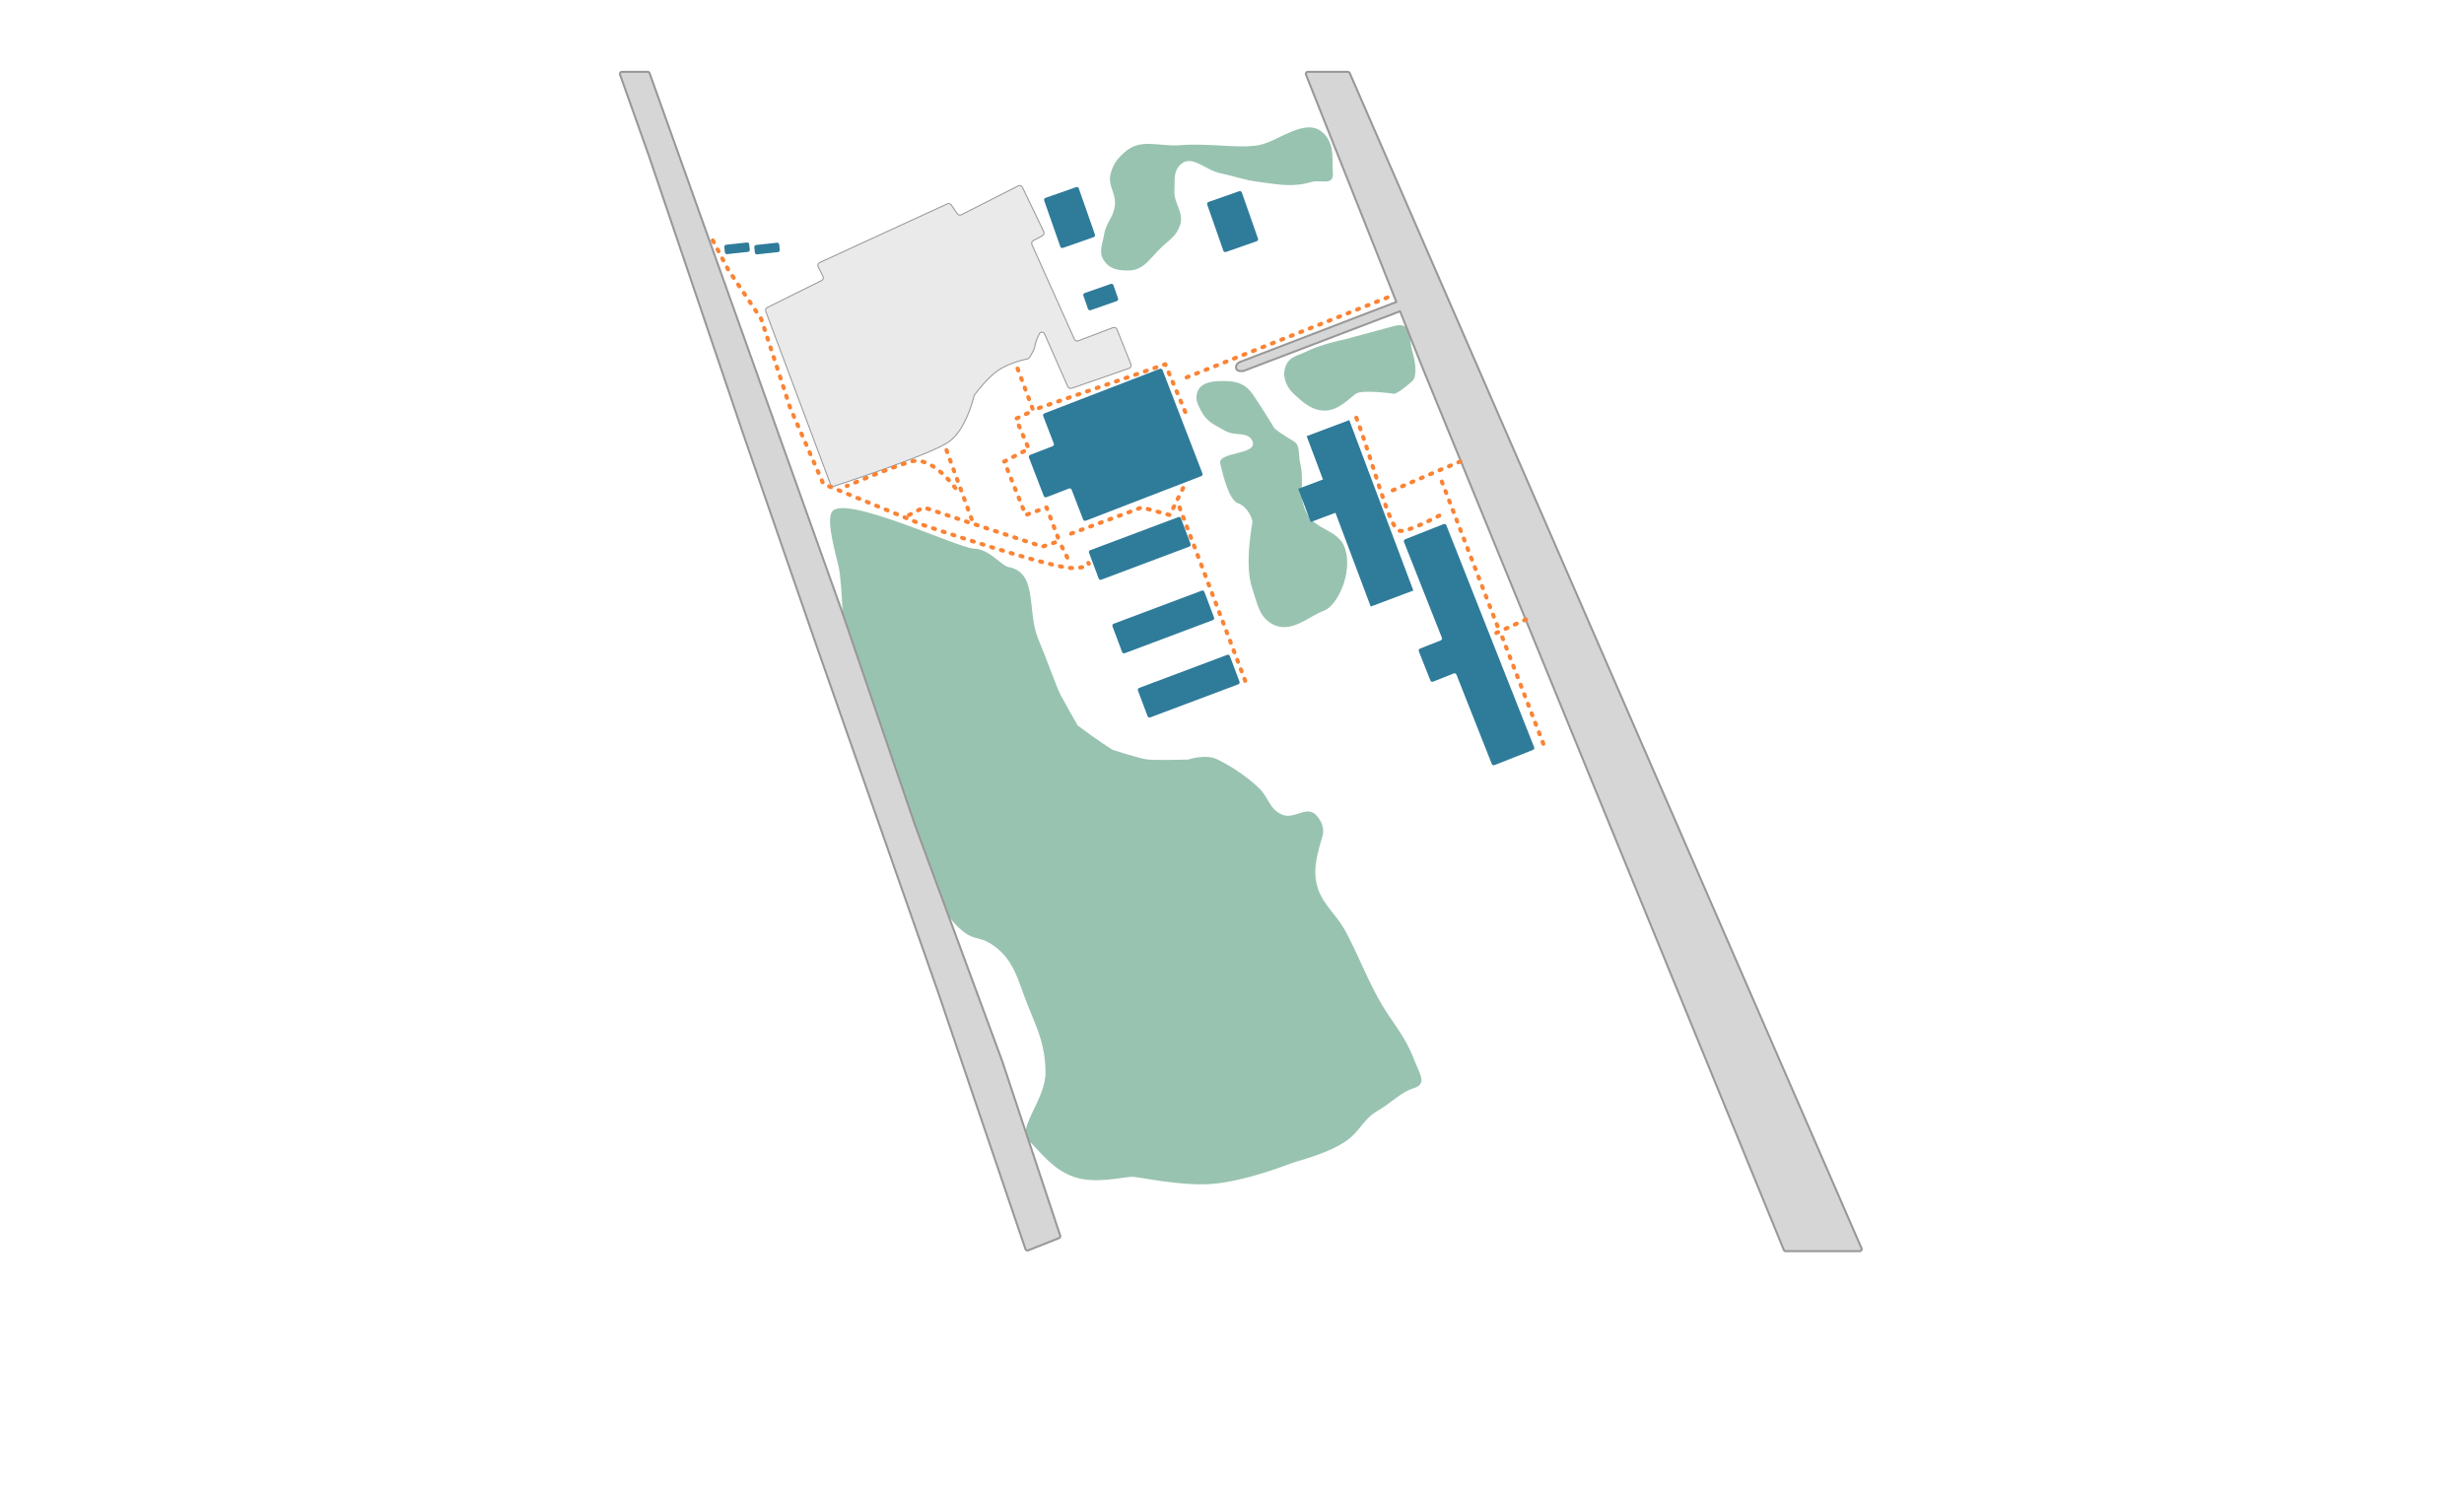
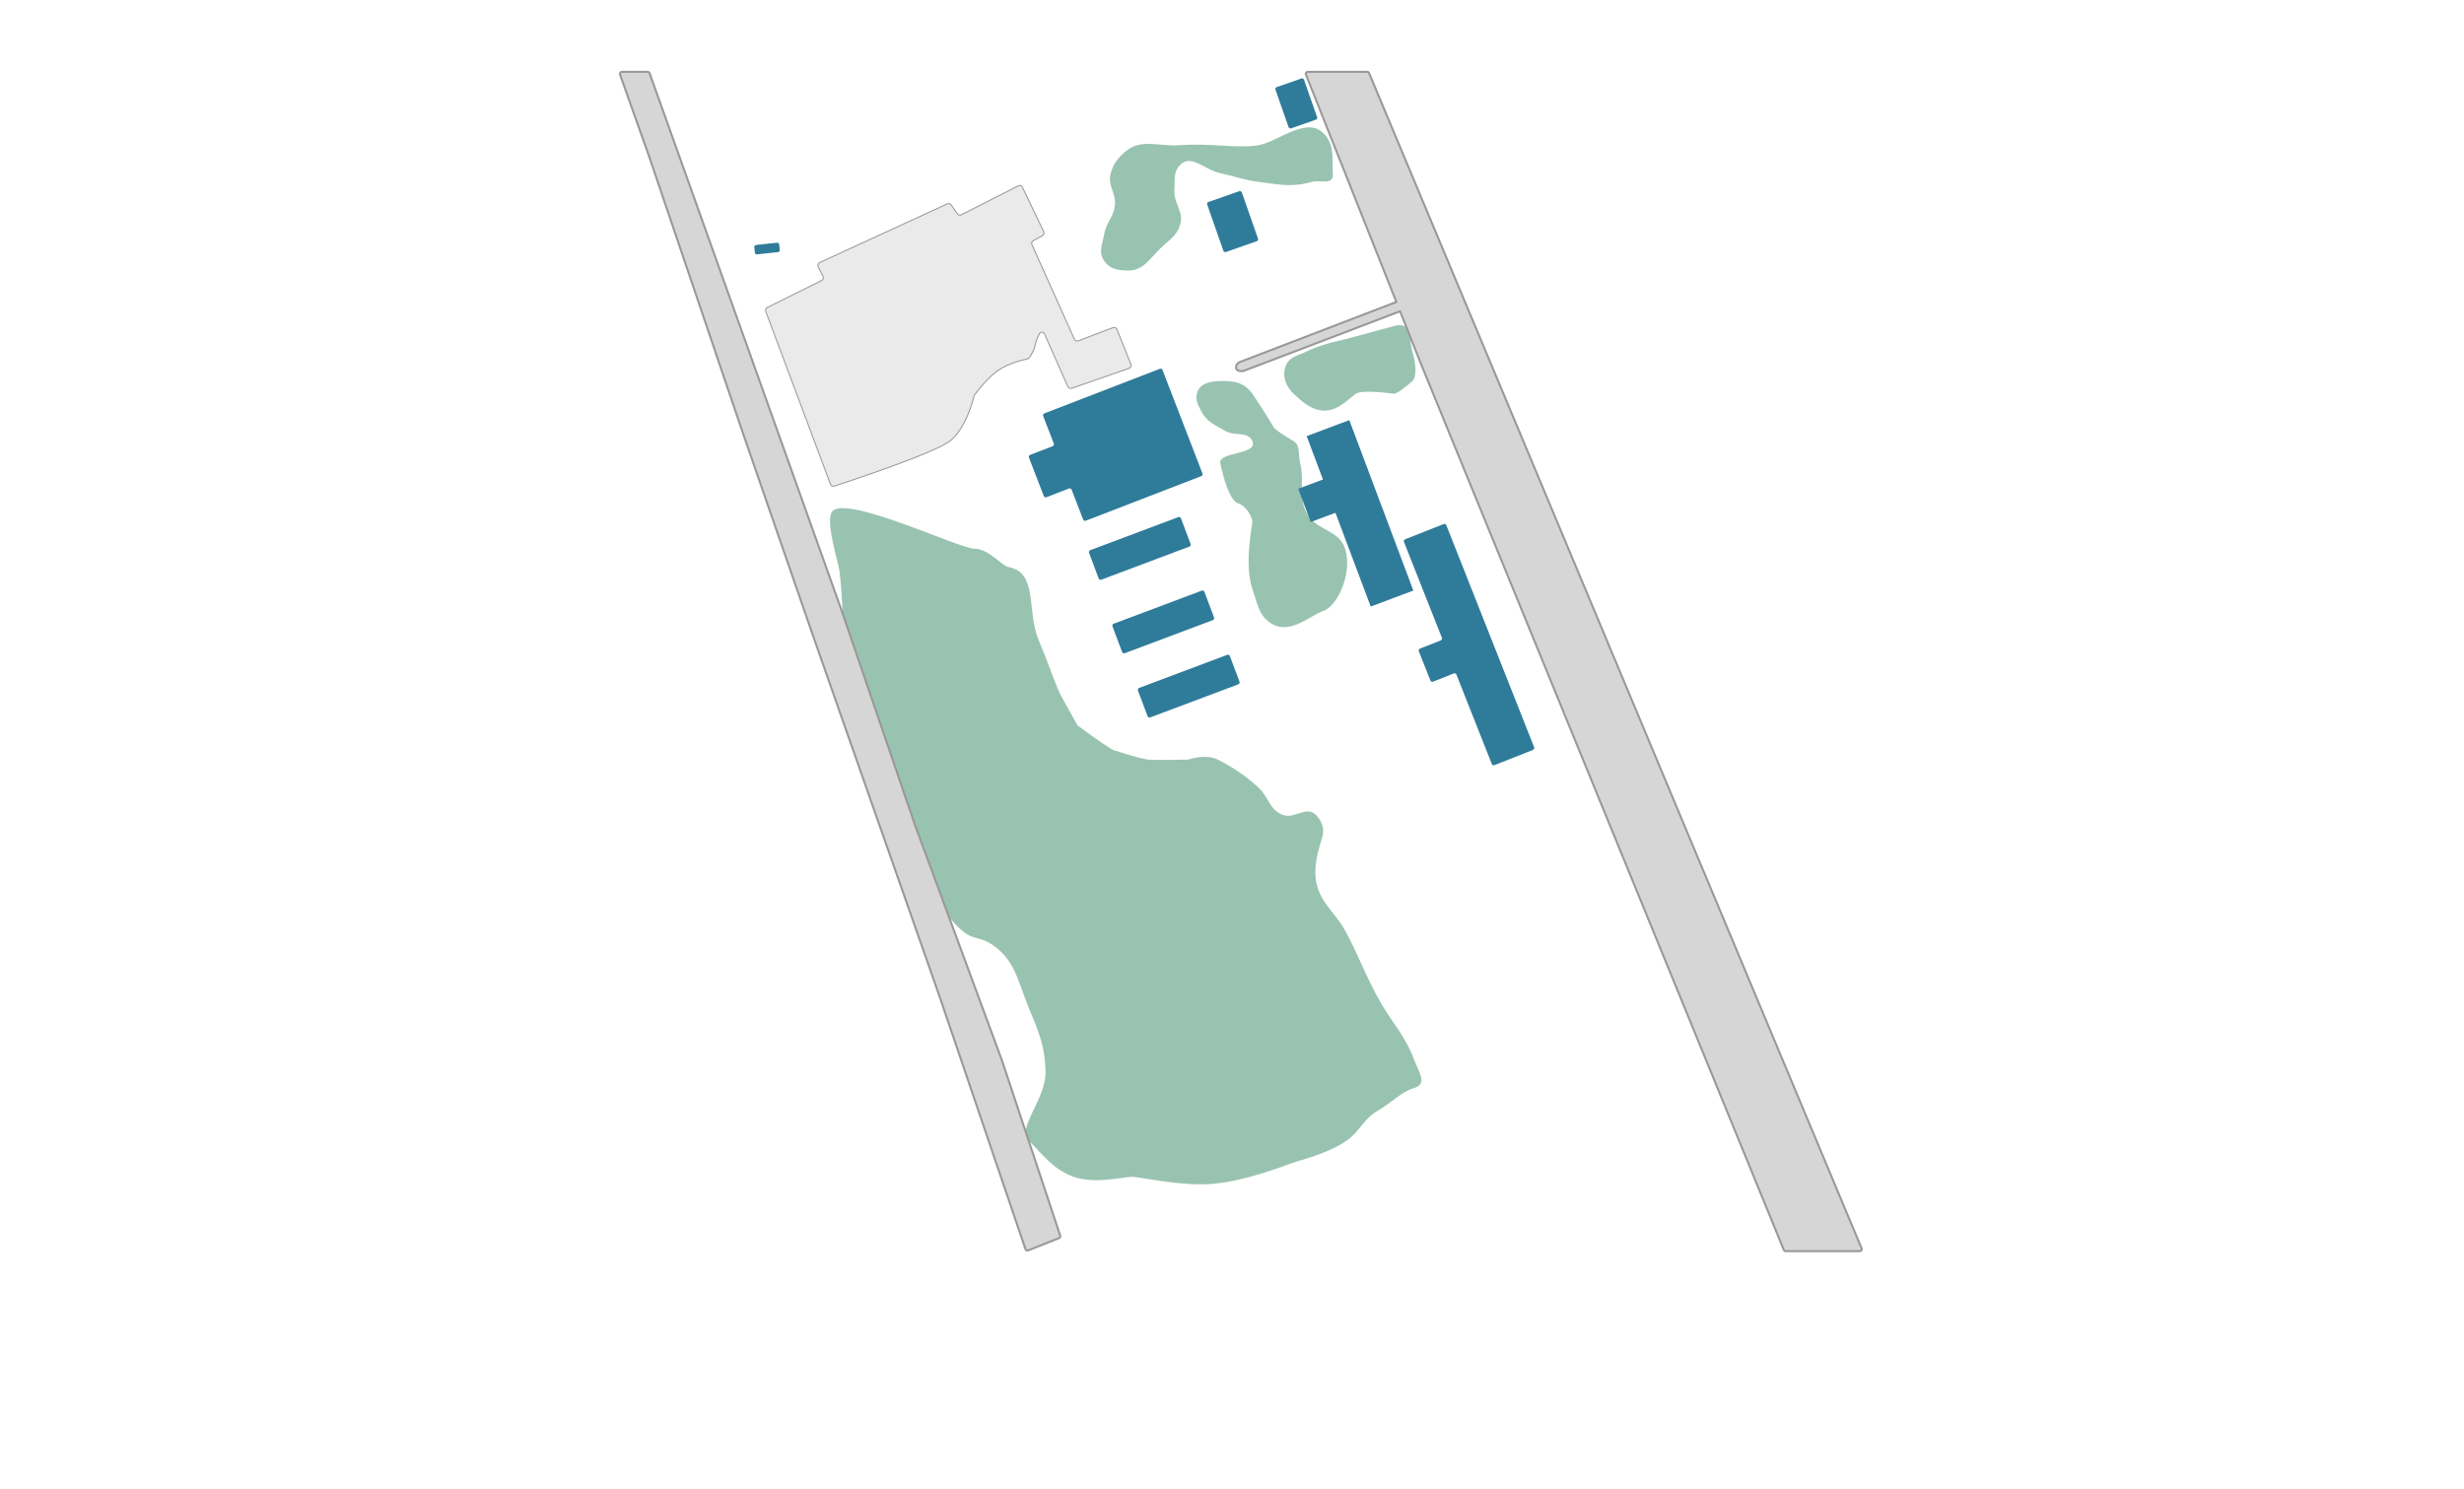
<svg xmlns="http://www.w3.org/2000/svg" width="2418" height="1461" viewBox="0 0 2418 1461" fill="none">
  <g id="Passo Fundo">
    <g id="ÃRVORES">
      <path d="M816 503C825.657 483.161 941 538.5 956 538.5C970.151 538.5 983.159 555.358 989.5 556.5C1019 561.814 1007.36 599.877 1019 627.5C1027.99 648.817 1036.83 674.667 1041 682.5C1045.17 690.333 1057.5 712 1057.5 712C1078 727.5 1092 736 1092 736C1092 736 1118.67 744.667 1126.5 745.5C1134.33 746.333 1166 745.5 1166 745.5C1166 745.5 1183.17 739.5 1195 745.5C1206.83 751.5 1221.13 760.083 1235 773C1245.03 782.337 1245.45 793.988 1258 799.5C1269.8 804.684 1281.73 790.546 1291 799.5C1297.08 805.378 1299.67 813.167 1298 820C1296.33 826.833 1289.42 844.833 1291 861C1293.38 885.445 1310.16 894.212 1321.5 916C1333.92 939.861 1338.85 954.26 1351.5 978C1364.58 1002.56 1377.47 1013.54 1387.5 1039.5C1393.13 1054.09 1400.83 1063.83 1387.5 1068C1374.17 1072.17 1367.85 1080.83 1351.5 1090.5C1337.47 1098.8 1334.85 1110.16 1321.5 1119.5C1302.99 1132.45 1276.8 1138.3 1268 1141.5C1259.2 1144.7 1221.08 1159.45 1189.5 1162C1158.82 1164.48 1117.8 1155 1111 1155C1102.5 1155 1074.65 1162.54 1053.5 1155C1032.7 1147.59 1021.83 1131.33 1009.5 1119.5C997.167 1107.67 1026.45 1079.13 1026 1052C1025.58 1026.57 1019.19 1012.51 1009.5 989C998.446 962.189 995.826 940.49 971 925.5C962.526 920.383 955.598 921.693 947.5 916C928.454 902.611 913 870.5 913 870.5C913 870.5 888.099 853.018 892 829C895.431 807.878 879.812 807.485 884 786.5C887.364 769.649 869.506 766.92 872.5 750C874.674 737.716 852.683 718.472 853 706C853.528 685.221 834.905 666.097 831 649.5C827.095 632.903 826.905 573.097 823 556.5C819.095 539.903 811.3 512.656 816 503Z" fill="#00693E" fill-opacity="0.4" />
      <path d="M1090 170C1092.64 160.785 1096.37 155.906 1103.5 149.5C1119.46 135.16 1136.6 144.098 1158 142.5C1187.99 140.26 1215 146 1235 142.5C1255 139 1282.89 112.804 1300 132C1310.09 143.322 1307 157.333 1308 170C1309 182.667 1295.84 176.129 1287.5 178.5C1267.78 184.11 1255.33 181.132 1235 178.5C1220.11 176.572 1212.18 173.154 1197.5 170C1182.11 166.694 1168.98 150.724 1158 162C1151.16 169.026 1153.11 176.713 1152.5 186.5C1151.64 200.116 1162.23 208.028 1158 221C1154.52 231.673 1147.64 235.269 1139.5 243C1128.31 253.632 1122.44 265.604 1107 265.5C1097.1 265.433 1089.1 264.159 1083.5 256C1077.75 247.631 1081.82 240.013 1083.5 230C1085.44 218.484 1092.53 213.585 1094 202C1095.59 189.507 1086.53 182.107 1090 170Z" fill="#00693E" fill-opacity="0.4" />
      <path d="M1174.5 386.5C1177.13 374.818 1190.53 373.75 1202.5 374C1213.94 374.239 1222.17 376.833 1229 386.5C1235.83 396.167 1249.5 418.5 1249.5 418.5C1249.5 420.9 1262.83 429.167 1269.5 433C1276.17 436.833 1273.91 446.288 1276 455C1280.4 473.372 1273.63 486.063 1282 503C1290.99 521.208 1313.74 519.182 1320 538.5C1327.77 562.466 1312.17 595 1299 599.5C1285.83 604 1267.3 622.194 1249.5 613C1235.43 605.732 1234.13 592.988 1229 578C1220.66 553.613 1229 515.2 1229 512C1229 508.8 1224 497 1215 494C1206 491 1200.33 467 1197.5 455C1194.67 443 1234.9 446.798 1229 433C1224.65 422.829 1212.1 428.492 1202.5 423C1191.91 416.943 1183.91 413.935 1178.5 403C1175.56 397.058 1173.04 392.968 1174.5 386.5Z" fill="#00693E" fill-opacity="0.4" />
      <path d="M1262.5 357.5C1266.61 349.441 1273.95 349.122 1282 345C1295.85 337.909 1320 333 1320 333L1368 320C1386.75 314.923 1382.42 333.515 1386 345C1389.37 355.812 1390.67 369.833 1386 374C1381.33 378.167 1371.2 386.5 1368 386.5C1368 386.5 1337 382 1330.5 386.5C1324 391 1313.54 403 1300 403C1286.46 403 1277 393.333 1269.5 386.5C1262 379.667 1257.21 367.88 1262.5 357.5Z" fill="#00693E" fill-opacity="0.4" />
    </g>
    <path id="Vector 105" d="M806.303 275.337L752.927 301.797C751.548 302.48 750.91 304.096 751.449 305.537L814.995 475.315C815.557 476.817 817.172 477.62 818.696 477.121C834.666 471.894 916.671 444.722 932 433C947.632 421.046 954.809 393.026 955.862 388.595C955.959 388.19 956.121 387.834 956.37 387.501C958.515 384.631 969.603 370.133 979.5 363.5C989.955 356.494 1004.07 353.133 1008.27 352.246C1009.06 352.08 1009.75 351.629 1010.19 350.955C1011.67 348.665 1015.06 343.159 1015.5 340C1016.06 335.981 1018.19 331.105 1020 327.522C1021.09 325.36 1024.09 325.529 1025.06 327.744L1047.88 379.471C1048.51 380.9 1050.14 381.606 1051.61 381.094L1108.03 361.53C1109.65 360.969 1110.47 359.171 1109.83 357.581L1096.09 323.237C1095.49 321.718 1093.77 320.966 1092.24 321.546L1058.14 334.496C1056.66 335.06 1054.99 334.369 1054.34 332.92L1012.65 240.052C1012 238.615 1012.58 236.923 1013.97 236.179L1022.97 231.355C1024.39 230.597 1024.95 228.86 1024.26 227.413L1003.33 183.768C1002.6 182.25 1000.76 181.628 999.263 182.391L943.335 210.813C941.997 211.493 940.363 211.08 939.509 209.847L933.433 201.07C932.604 199.873 931.036 199.443 929.713 200.051L804.316 257.705C802.776 258.413 802.128 260.256 802.886 261.772L807.654 271.308C808.397 272.793 807.791 274.599 806.303 275.337Z" fill="#EAEAEA" stroke="#989898" />
    <g id="interativo">
      <g id="Gitem12">
-         <path id="item12" fill-rule="evenodd" clip-rule="evenodd" d="M1140.8 363.117C1140.4 362.087 1139.25 361.574 1138.22 361.972L1024.85 405.724C1023.82 406.122 1023.3 407.28 1023.7 408.31L1034.14 435.349C1034.53 436.379 1034.02 437.537 1032.99 437.935L1010.87 446.473C1009.84 446.871 1009.32 448.028 1009.72 449.059L1024.31 486.865C1024.71 487.895 1025.87 488.408 1026.9 488.01L1049.02 479.472C1050.05 479.074 1051.21 479.587 1051.61 480.618L1062.92 509.923C1063.31 510.953 1064.47 511.466 1065.5 511.069L1178.87 467.316C1179.9 466.918 1180.41 465.76 1180.02 464.73L1140.8 363.117Z" fill="#2F7B9A" />
-       </g>
-       <g id="Gitem11">
-         <rect id="item11" x="1024" y="194.897" width="36" height="52" rx="2" transform="rotate(-19.2969 1024 194.897)" fill="#2F7B9A" />
+         <path id="item12" fill-rule="evenodd" clip-rule="evenodd" d="M1140.8 363.117C1140.4 362.087 1139.25 361.574 1138.22 361.971L1024.85 405.724C1023.82 406.122 1023.3 407.28 1023.7 408.31L1034.14 435.349C1034.53 436.379 1034.02 437.537 1032.99 437.935L1010.87 446.473C1009.84 446.87 1009.32 448.028 1009.72 449.059L1024.31 486.865C1024.71 487.895 1025.87 488.408 1026.9 488.01L1049.02 479.472C1050.05 479.074 1051.21 479.587 1051.61 480.618L1062.92 509.923C1063.31 510.953 1064.47 511.466 1065.5 511.068L1178.87 467.316C1179.9 466.918 1180.41 465.76 1180.02 464.73L1140.8 363.117Z" fill="#2F7B9A" />
      </g>
      <g id="Gitem2">
        <rect id="item2" x="1184" y="198.897" width="36" height="52" rx="2" transform="rotate(-19.2969 1184 198.897)" fill="#2F7B9A" />
      </g>
+       <g id="Gitem8">
+         <rect id="item8" x="1251" y="86.167" width="29.667" height="42.852" rx="2" transform="rotate(-19.2969 1251 86.167)" fill="#2F7B9A" />
+       </g>
      <g id="Gitem7">
        <g id="item7">
          <rect id="item7_2" x="1274" y="479.719" width="44.686" height="34.876" transform="rotate(-20.5955 1274 479.719)" fill="#2F7B9A" />
-           <rect id="item11_2" x="1282.27" y="428.064" width="44.686" height="178.683" transform="rotate(-20.5955 1282.27 428.064)" fill="#2F7B9A" />
+           <rect id="item11" x="1282.27" y="428.063" width="44.686" height="178.683" transform="rotate(-20.5955 1282.27 428.063)" fill="#2F7B9A" />
        </g>
      </g>
      <g id="Gitem6">
        <rect id="item6" x="1068" y="540.719" width="96.363" height="30.911" rx="2" transform="rotate(-20.5955 1068 540.719)" fill="#2F7B9A" />
      </g>
      <g id="Gitem5">
-         <rect id="item5" x="1091" y="612.898" width="96.363" height="30.911" rx="2" transform="rotate(-20.5955 1091 612.898)" fill="#2F7B9A" />
+         <rect id="item5" x="1091" y="612.897" width="96.363" height="30.911" rx="2" transform="rotate(-20.5955 1091 612.897)" fill="#2F7B9A" />
      </g>
      <g id="Gitem4">
        <rect id="item4" x="1116" y="675.898" width="96.363" height="30.911" rx="2" transform="rotate(-20.5955 1116 675.898)" fill="#2F7B9A" />
      </g>
      <g id="Gitem3">
        <path id="item3" fill-rule="evenodd" clip-rule="evenodd" d="M1419.32 515.476C1418.91 514.449 1417.75 513.945 1416.73 514.352L1378.89 529.313C1377.86 529.719 1377.36 530.881 1377.77 531.908L1414.96 625.956C1415.36 626.983 1414.86 628.145 1413.83 628.551L1393.46 636.609C1392.43 637.015 1391.93 638.177 1392.33 639.204L1403.69 667.917C1404.09 668.944 1405.25 669.447 1406.28 669.041L1426.66 660.984C1427.68 660.577 1428.85 661.081 1429.25 662.108L1463.95 749.858C1464.36 750.885 1465.52 751.388 1466.55 750.982L1504.38 736.021C1505.41 735.614 1505.91 734.453 1505.51 733.425L1419.32 515.476Z" fill="#2F7B9A" />
      </g>
      <g id="Gitem13">
-         <rect id="item13" x="740" y="240.65" width="24.592" height="9.277" rx="2" transform="rotate(-6.18491 740 240.65)" fill="#2F7B9A" />
-       </g>
-       <g id="Gitem14">
-         <rect id="item14" x="710.552" y="240.427" width="24.592" height="9.277" rx="2" transform="rotate(-6.18491 710.552 240.427)" fill="#2F7B9A" />
-       </g>
-       <g id="Gitem1">
-         <rect id="item1" x="1062.49" y="288.323" width="31.239" height="17.808" rx="2" transform="rotate(-19.2969 1062.49 288.323)" fill="#2F7B9A" />
+         <rect id="item13" x="740" y="240.649" width="24.592" height="9.277" rx="2" transform="rotate(-6.18491 740 240.649)" fill="#2F7B9A" />
      </g>
    </g>
    <g id="Union">
-       <path fill-rule="evenodd" clip-rule="evenodd" d="M637.474 71.827L826 599.5L898 810L983.5 1041.5L1040.4 1212.71C1040.74 1213.71 1040.23 1214.81 1039.24 1215.2L1008.95 1227.22C1007.89 1227.65 1006.69 1227.09 1006.32 1226.01L921.5 976.5L801 633L728.5 423.5L637 153.5L608.449 73.17C607.986 71.868 608.952 70.5 610.333 70.5H635.591C636.436 70.5 637.19 71.031 637.474 71.827ZM1283.45 70.5H1322.69C1323.49 70.5 1324.21 70.972 1324.52 71.702L1826.78 1225.2C1827.36 1226.52 1826.39 1228 1824.95 1228H1752.34C1751.53 1228 1750.8 1227.51 1750.49 1226.76L1395 358.5L1373.93 305.504L1220.64 363.945C1220.55 363.982 1220.45 364.01 1220.35 364.029C1219.34 364.214 1213.46 365.112 1213 361C1212.53 356.813 1216.83 355.223 1217.43 355.022C1217.48 355.006 1217.52 354.991 1217.57 354.973L1370.3 296.378L1281.59 73.239C1281.07 71.926 1282.03 70.5 1283.45 70.5Z" fill="#D6D6D6" />
-       <path d="M826 599.5L826.946 599.176L826.942 599.164L826 599.5ZM637.474 71.827L636.532 72.163L636.532 72.164L637.474 71.827ZM898 810L897.054 810.324C897.056 810.331 897.059 810.339 897.062 810.346L898 810ZM983.5 1041.5L984.449 1041.18C984.446 1041.17 984.442 1041.16 984.438 1041.15L983.5 1041.5ZM1040.4 1212.71L1041.35 1212.39L1041.35 1212.39L1040.4 1212.71ZM1039.24 1215.2L1039.61 1216.13L1039.61 1216.13L1039.24 1215.2ZM1008.95 1227.22L1008.59 1226.29L1008.59 1226.29L1008.95 1227.22ZM1006.32 1226.01L1005.38 1226.33L1005.38 1226.33L1006.32 1226.01ZM921.5 976.5L922.447 976.178L922.444 976.169L921.5 976.5ZM801 633L800.055 633.327L800.056 633.331L801 633ZM728.5 423.5L727.553 423.821L727.555 423.827L728.5 423.5ZM637 153.5L637.947 153.179C637.946 153.174 637.944 153.17 637.942 153.165L637 153.5ZM608.449 73.17L609.391 72.835L609.391 72.835L608.449 73.17ZM1324.52 71.702L1325.44 71.302L1325.44 71.302L1324.52 71.702ZM1826.78 1225.2L1827.7 1224.8L1827.7 1224.8L1826.78 1225.2ZM1750.49 1226.76L1751.42 1226.38L1751.42 1226.38L1750.49 1226.76ZM1395 358.5L1394.07 358.869L1394.07 358.879L1395 358.5ZM1373.93 305.504L1374.86 305.135C1374.66 304.627 1374.09 304.375 1373.57 304.57L1373.93 305.504ZM1220.64 363.945L1221 364.88L1221 364.88L1220.64 363.945ZM1220.35 364.029L1220.53 365.012L1220.53 365.012L1220.35 364.029ZM1213 361L1212.01 361.11L1212.01 361.11L1213 361ZM1217.43 355.022L1217.11 354.074L1217.11 354.074L1217.43 355.022ZM1217.57 354.973L1217.93 355.907L1217.93 355.907L1217.57 354.973ZM1370.3 296.378L1370.66 297.311C1370.91 297.216 1371.11 297.024 1371.22 296.779C1371.33 296.534 1371.33 296.257 1371.23 296.008L1370.3 296.378ZM1281.59 73.239L1280.66 73.608L1280.66 73.608L1281.59 73.239ZM826.942 599.164L638.416 71.491L636.532 72.164L825.058 599.836L826.942 599.164ZM898.946 809.676L826.946 599.176L825.054 599.824L897.054 810.324L898.946 809.676ZM984.438 1041.15L898.938 809.654L897.062 810.346L982.562 1041.85L984.438 1041.15ZM1041.35 1212.39L984.449 1041.18L982.551 1041.82L1039.46 1213.02L1041.35 1212.39ZM1039.61 1216.13C1041.09 1215.54 1041.85 1213.9 1041.35 1212.39L1039.46 1213.02C1039.62 1213.53 1039.37 1214.07 1038.88 1214.27L1039.61 1216.13ZM1009.32 1228.15L1039.61 1216.13L1038.88 1214.27L1008.59 1226.29L1009.32 1228.15ZM1005.38 1226.33C1005.93 1227.96 1007.73 1228.79 1009.32 1228.15L1008.59 1226.29C1008.05 1226.51 1007.45 1226.23 1007.27 1225.69L1005.38 1226.33ZM920.553 976.822L1005.38 1226.33L1007.27 1225.69L922.447 976.178L920.553 976.822ZM800.056 633.331L920.556 976.831L922.444 976.169L801.944 632.669L800.056 633.331ZM727.555 423.827L800.055 633.327L801.945 632.673L729.445 423.173L727.555 423.827ZM636.053 153.821L727.553 423.821L729.447 423.179L637.947 153.179L636.053 153.821ZM607.507 73.505L636.058 153.835L637.942 153.165L609.391 72.835L607.507 73.505ZM610.333 69.5C608.261 69.5 606.813 71.552 607.507 73.505L609.391 72.835C609.16 72.184 609.643 71.5 610.333 71.5V69.5ZM635.591 69.5H610.333V71.5H635.591V69.5ZM638.416 71.491C637.989 70.297 636.859 69.5 635.591 69.5V71.5C636.013 71.5 636.39 71.766 636.532 72.163L638.416 71.491ZM1322.69 69.5H1283.45V71.5H1322.69V69.5ZM1325.44 71.302C1324.96 70.208 1323.88 69.5 1322.69 69.5V71.5C1323.09 71.5 1323.45 71.736 1323.61 72.101L1325.44 71.302ZM1827.7 1224.8L1325.44 71.302L1323.61 72.101L1825.86 1225.6L1827.7 1224.8ZM1824.95 1229C1827.11 1229 1828.56 1226.78 1827.7 1224.8L1825.86 1225.6C1826.15 1226.26 1825.67 1227 1824.95 1227V1229ZM1752.34 1229H1824.95V1227H1752.34V1229ZM1749.57 1227.14C1750.03 1228.26 1751.12 1229 1752.34 1229V1227C1751.94 1227 1751.57 1226.75 1751.42 1226.38L1749.57 1227.14ZM1394.07 358.879L1749.57 1227.14L1751.42 1226.38L1395.93 358.121L1394.07 358.879ZM1373 305.874L1394.07 358.869L1395.93 358.131L1374.86 305.135L1373 305.874ZM1221 364.88L1374.29 306.439L1373.57 304.57L1220.29 363.011L1221 364.88ZM1220.53 365.012C1220.71 364.981 1220.86 364.933 1221 364.88L1220.29 363.011C1220.24 363.03 1220.2 363.04 1220.17 363.045L1220.53 365.012ZM1212.01 361.11C1212.15 362.408 1212.74 363.367 1213.59 364.023C1214.4 364.656 1215.39 364.965 1216.31 365.113C1218.14 365.407 1220 365.11 1220.53 365.012L1220.17 363.045C1219.69 363.133 1218.11 363.377 1216.63 363.139C1215.89 363.02 1215.26 362.794 1214.81 362.445C1214.39 362.119 1214.08 361.648 1213.99 360.89L1212.01 361.11ZM1217.11 354.074C1216.76 354.192 1215.4 354.69 1214.16 355.761C1212.9 356.855 1211.73 358.599 1212.01 361.11L1213.99 360.89C1213.81 359.214 1214.55 358.07 1215.47 357.272C1216.42 356.451 1217.5 356.054 1217.75 355.971L1217.11 354.074ZM1217.21 354.039C1217.19 354.049 1217.16 354.059 1217.11 354.074L1217.75 355.971C1217.8 355.954 1217.86 355.933 1217.93 355.907L1217.21 354.039ZM1369.94 295.444L1217.21 354.04L1217.93 355.907L1370.66 297.311L1369.94 295.444ZM1280.66 73.608L1369.37 296.747L1371.23 296.008L1282.52 72.869L1280.66 73.608ZM1283.45 69.5C1281.33 69.5 1279.88 71.639 1280.66 73.608L1282.52 72.87C1282.26 72.213 1282.74 71.5 1283.45 71.5V69.5Z" fill="#989898" />
+       <path fill-rule="evenodd" clip-rule="evenodd" d="M637.474 71.827L826 599.5L898 810L983.5 1041.5L1040.4 1212.71C1040.74 1213.71 1040.23 1214.81 1039.24 1215.2L1008.95 1227.22C1007.89 1227.65 1006.69 1227.09 1006.32 1226.01L921.5 976.5L801 633L728.5 423.5L637 153.5L608.449 73.17C607.986 71.868 608.952 70.5 610.333 70.5H635.591C636.436 70.5 637.19 71.031 637.474 71.827ZM1283.45 70.5H1341.67C1342.48 70.5 1343.2 70.984 1343.51 71.727L1826.84 1225.23C1827.39 1226.54 1826.42 1228 1824.99 1228H1752.34C1751.53 1228 1750.8 1227.51 1750.49 1226.76L1395 358.5L1373.93 305.504L1220.64 363.945C1220.55 363.982 1220.45 364.01 1220.35 364.029C1219.34 364.214 1213.46 365.112 1213 361C1212.53 356.813 1216.83 355.223 1217.43 355.022C1217.48 355.006 1217.52 354.991 1217.57 354.973L1370.3 296.378L1281.59 73.239C1281.07 71.926 1282.03 70.5 1283.45 70.5Z" fill="#D6D6D6" />
+       <path d="M826 599.5L826.946 599.176L826.942 599.164L826 599.5ZM637.474 71.827L636.532 72.163L636.532 72.164L637.474 71.827ZM898 810L897.054 810.324C897.056 810.331 897.059 810.339 897.062 810.346L898 810ZM983.5 1041.5L984.449 1041.18C984.446 1041.17 984.442 1041.16 984.438 1041.15L983.5 1041.5ZM1040.4 1212.71L1041.35 1212.39L1041.35 1212.39L1040.4 1212.71ZM1039.24 1215.2L1039.61 1216.13L1039.61 1216.13L1039.24 1215.2ZM1008.95 1227.22L1008.59 1226.29L1008.59 1226.29L1008.95 1227.22ZM1006.32 1226.01L1005.38 1226.33L1005.38 1226.33L1006.32 1226.01ZM921.5 976.5L922.447 976.178L922.444 976.169L921.5 976.5ZM801 633L800.055 633.327L800.056 633.331L801 633ZM728.5 423.5L727.553 423.821L727.555 423.827L728.5 423.5ZM637 153.5L637.947 153.179C637.946 153.174 637.944 153.17 637.942 153.165L637 153.5ZM608.449 73.17L609.391 72.835L609.391 72.835L608.449 73.17ZM1343.51 71.727L1342.59 72.114L1342.59 72.114L1343.51 71.727ZM1826.84 1225.23L1825.92 1225.61L1825.92 1225.61L1826.84 1225.23ZM1750.49 1226.76L1751.42 1226.38L1751.42 1226.38L1750.49 1226.76ZM1395 358.5L1394.07 358.869L1394.07 358.879L1395 358.5ZM1373.93 305.504L1374.86 305.135C1374.66 304.627 1374.09 304.375 1373.57 304.57L1373.93 305.504ZM1220.64 363.945L1221 364.88L1221 364.88L1220.64 363.945ZM1220.35 364.029L1220.53 365.012L1220.53 365.012L1220.35 364.029ZM1213 361L1212.01 361.11L1212.01 361.11L1213 361ZM1217.43 355.022L1217.11 354.074L1217.11 354.074L1217.43 355.022ZM1217.57 354.973L1217.93 355.907L1217.93 355.907L1217.57 354.973ZM1370.3 296.378L1370.66 297.311C1370.91 297.216 1371.11 297.024 1371.22 296.779C1371.33 296.534 1371.33 296.257 1371.23 296.008L1370.3 296.378ZM1281.59 73.239L1280.66 73.608L1280.66 73.608L1281.59 73.239ZM826.942 599.164L638.416 71.491L636.532 72.164L825.058 599.836L826.942 599.164ZM898.946 809.676L826.946 599.176L825.054 599.824L897.054 810.324L898.946 809.676ZM984.438 1041.15L898.938 809.654L897.062 810.346L982.562 1041.85L984.438 1041.15ZM1041.35 1212.39L984.449 1041.18L982.551 1041.82L1039.46 1213.02L1041.35 1212.39ZM1039.61 1216.13C1041.09 1215.54 1041.85 1213.9 1041.35 1212.39L1039.46 1213.02C1039.62 1213.53 1039.37 1214.07 1038.88 1214.27L1039.61 1216.13ZM1009.32 1228.15L1039.61 1216.13L1038.88 1214.27L1008.59 1226.29L1009.32 1228.15ZM1005.38 1226.33C1005.93 1227.96 1007.73 1228.79 1009.32 1228.15L1008.59 1226.29C1008.05 1226.51 1007.45 1226.23 1007.27 1225.69L1005.38 1226.33ZM920.553 976.822L1005.38 1226.33L1007.27 1225.69L922.447 976.178L920.553 976.822ZM800.056 633.331L920.556 976.831L922.444 976.169L801.944 632.669L800.056 633.331ZM727.555 423.827L800.055 633.327L801.945 632.673L729.445 423.173L727.555 423.827ZM636.053 153.821L727.553 423.821L729.447 423.179L637.947 153.179L636.053 153.821ZM607.507 73.505L636.058 153.835L637.942 153.165L609.391 72.835L607.507 73.505ZM610.333 69.5C608.261 69.5 606.813 71.552 607.507 73.505L609.391 72.835C609.16 72.184 609.643 71.5 610.333 71.5V69.5ZM635.591 69.5H610.333V71.5H635.591V69.5ZM638.416 71.491C637.989 70.297 636.859 69.5 635.591 69.5V71.5C636.013 71.5 636.39 71.766 636.532 72.163L638.416 71.491ZM1341.67 69.5H1283.45V71.5H1341.67V69.5ZM1344.44 71.341C1343.97 70.226 1342.88 69.5 1341.67 69.5V71.5C1342.07 71.5 1342.44 71.742 1342.59 72.114L1344.44 71.341ZM1827.76 1224.84L1344.44 71.341L1342.59 72.114L1825.92 1225.61L1827.76 1224.84ZM1824.99 1229C1827.14 1229 1828.59 1226.82 1827.76 1224.84L1825.92 1225.61C1826.19 1226.27 1825.71 1227 1824.99 1227V1229ZM1752.34 1229H1824.99V1227H1752.34V1229ZM1749.57 1227.14C1750.03 1228.26 1751.12 1229 1752.34 1229V1227C1751.94 1227 1751.57 1226.75 1751.42 1226.38L1749.57 1227.14ZM1394.07 358.879L1749.57 1227.14L1751.42 1226.38L1395.93 358.121L1394.07 358.879ZM1373 305.874L1394.07 358.869L1395.93 358.131L1374.86 305.135L1373 305.874ZM1221 364.88L1374.29 306.439L1373.57 304.57L1220.29 363.011L1221 364.88ZM1220.53 365.012C1220.71 364.981 1220.86 364.933 1221 364.88L1220.29 363.011C1220.24 363.03 1220.2 363.04 1220.17 363.045L1220.53 365.012ZM1212.01 361.11C1212.15 362.408 1212.74 363.367 1213.59 364.023C1214.4 364.656 1215.39 364.965 1216.31 365.113C1218.14 365.407 1220 365.11 1220.53 365.012L1220.17 363.045C1219.69 363.133 1218.11 363.377 1216.63 363.139C1215.89 363.02 1215.26 362.794 1214.81 362.445C1214.39 362.119 1214.08 361.648 1213.99 360.89L1212.01 361.11ZM1217.11 354.074C1216.76 354.192 1215.4 354.69 1214.16 355.761C1212.9 356.855 1211.73 358.599 1212.01 361.11L1213.99 360.89C1213.81 359.214 1214.55 358.07 1215.47 357.272C1216.42 356.451 1217.5 356.054 1217.75 355.971L1217.11 354.074ZM1217.21 354.039C1217.19 354.049 1217.16 354.059 1217.11 354.074L1217.75 355.971C1217.8 355.954 1217.86 355.933 1217.93 355.907L1217.21 354.039ZM1369.94 295.444L1217.21 354.04L1217.93 355.907L1370.66 297.311L1369.94 295.444ZM1280.66 73.608L1369.37 296.747L1371.23 296.008L1282.52 72.869L1280.66 73.608ZM1283.45 69.5C1281.33 69.5 1279.88 71.639 1280.66 73.608L1282.52 72.87C1282.26 72.213 1282.74 71.5 1283.45 71.5V69.5Z" fill="#989898" />
    </g>
-     <path id="Vector 104" d="M892 505.5L906.5 498L941 509.5L1023 536.5L1039.5 531L1027 498L1006.5 505.5L985.5 453L1009.5 440.5L997 411L1014 403L997 357.5M1042 536.5L1050 552.5M953.5 509.5L926.5 435.5M937.5 479C937.5 479 915 447 894 453C873 459 831 477 831 477M1019.5 400.5L1123.5 364.5L1143.5 357.5L1165.5 410M699.5 236L714.5 264.5L747 313L775.5 400.5L808 475L906.5 515.5C906.5 515.5 1032 558 1052.5 557.5C1073 557 1068 552.5 1068 552.5M1361.5 292L1158 373M1497.5 608L1472 619.591L1464.5 623M1433 453L1411.5 461.958L1361.5 483.5M1331 410C1347.4 453.348 1363.5 519 1373 521C1382.5 523 1419 502.5 1419 502.5M1514.5 730L1473.89 624.5M1469.5 614.5L1413.5 469M1161 479L1148 505.5L1120.5 498L1045 526M1157.5 498L1223 671" stroke="#FA8334" stroke-width="4" stroke-linecap="round" stroke-linejoin="round" stroke-dasharray="2 8" />
  </g>
</svg>
